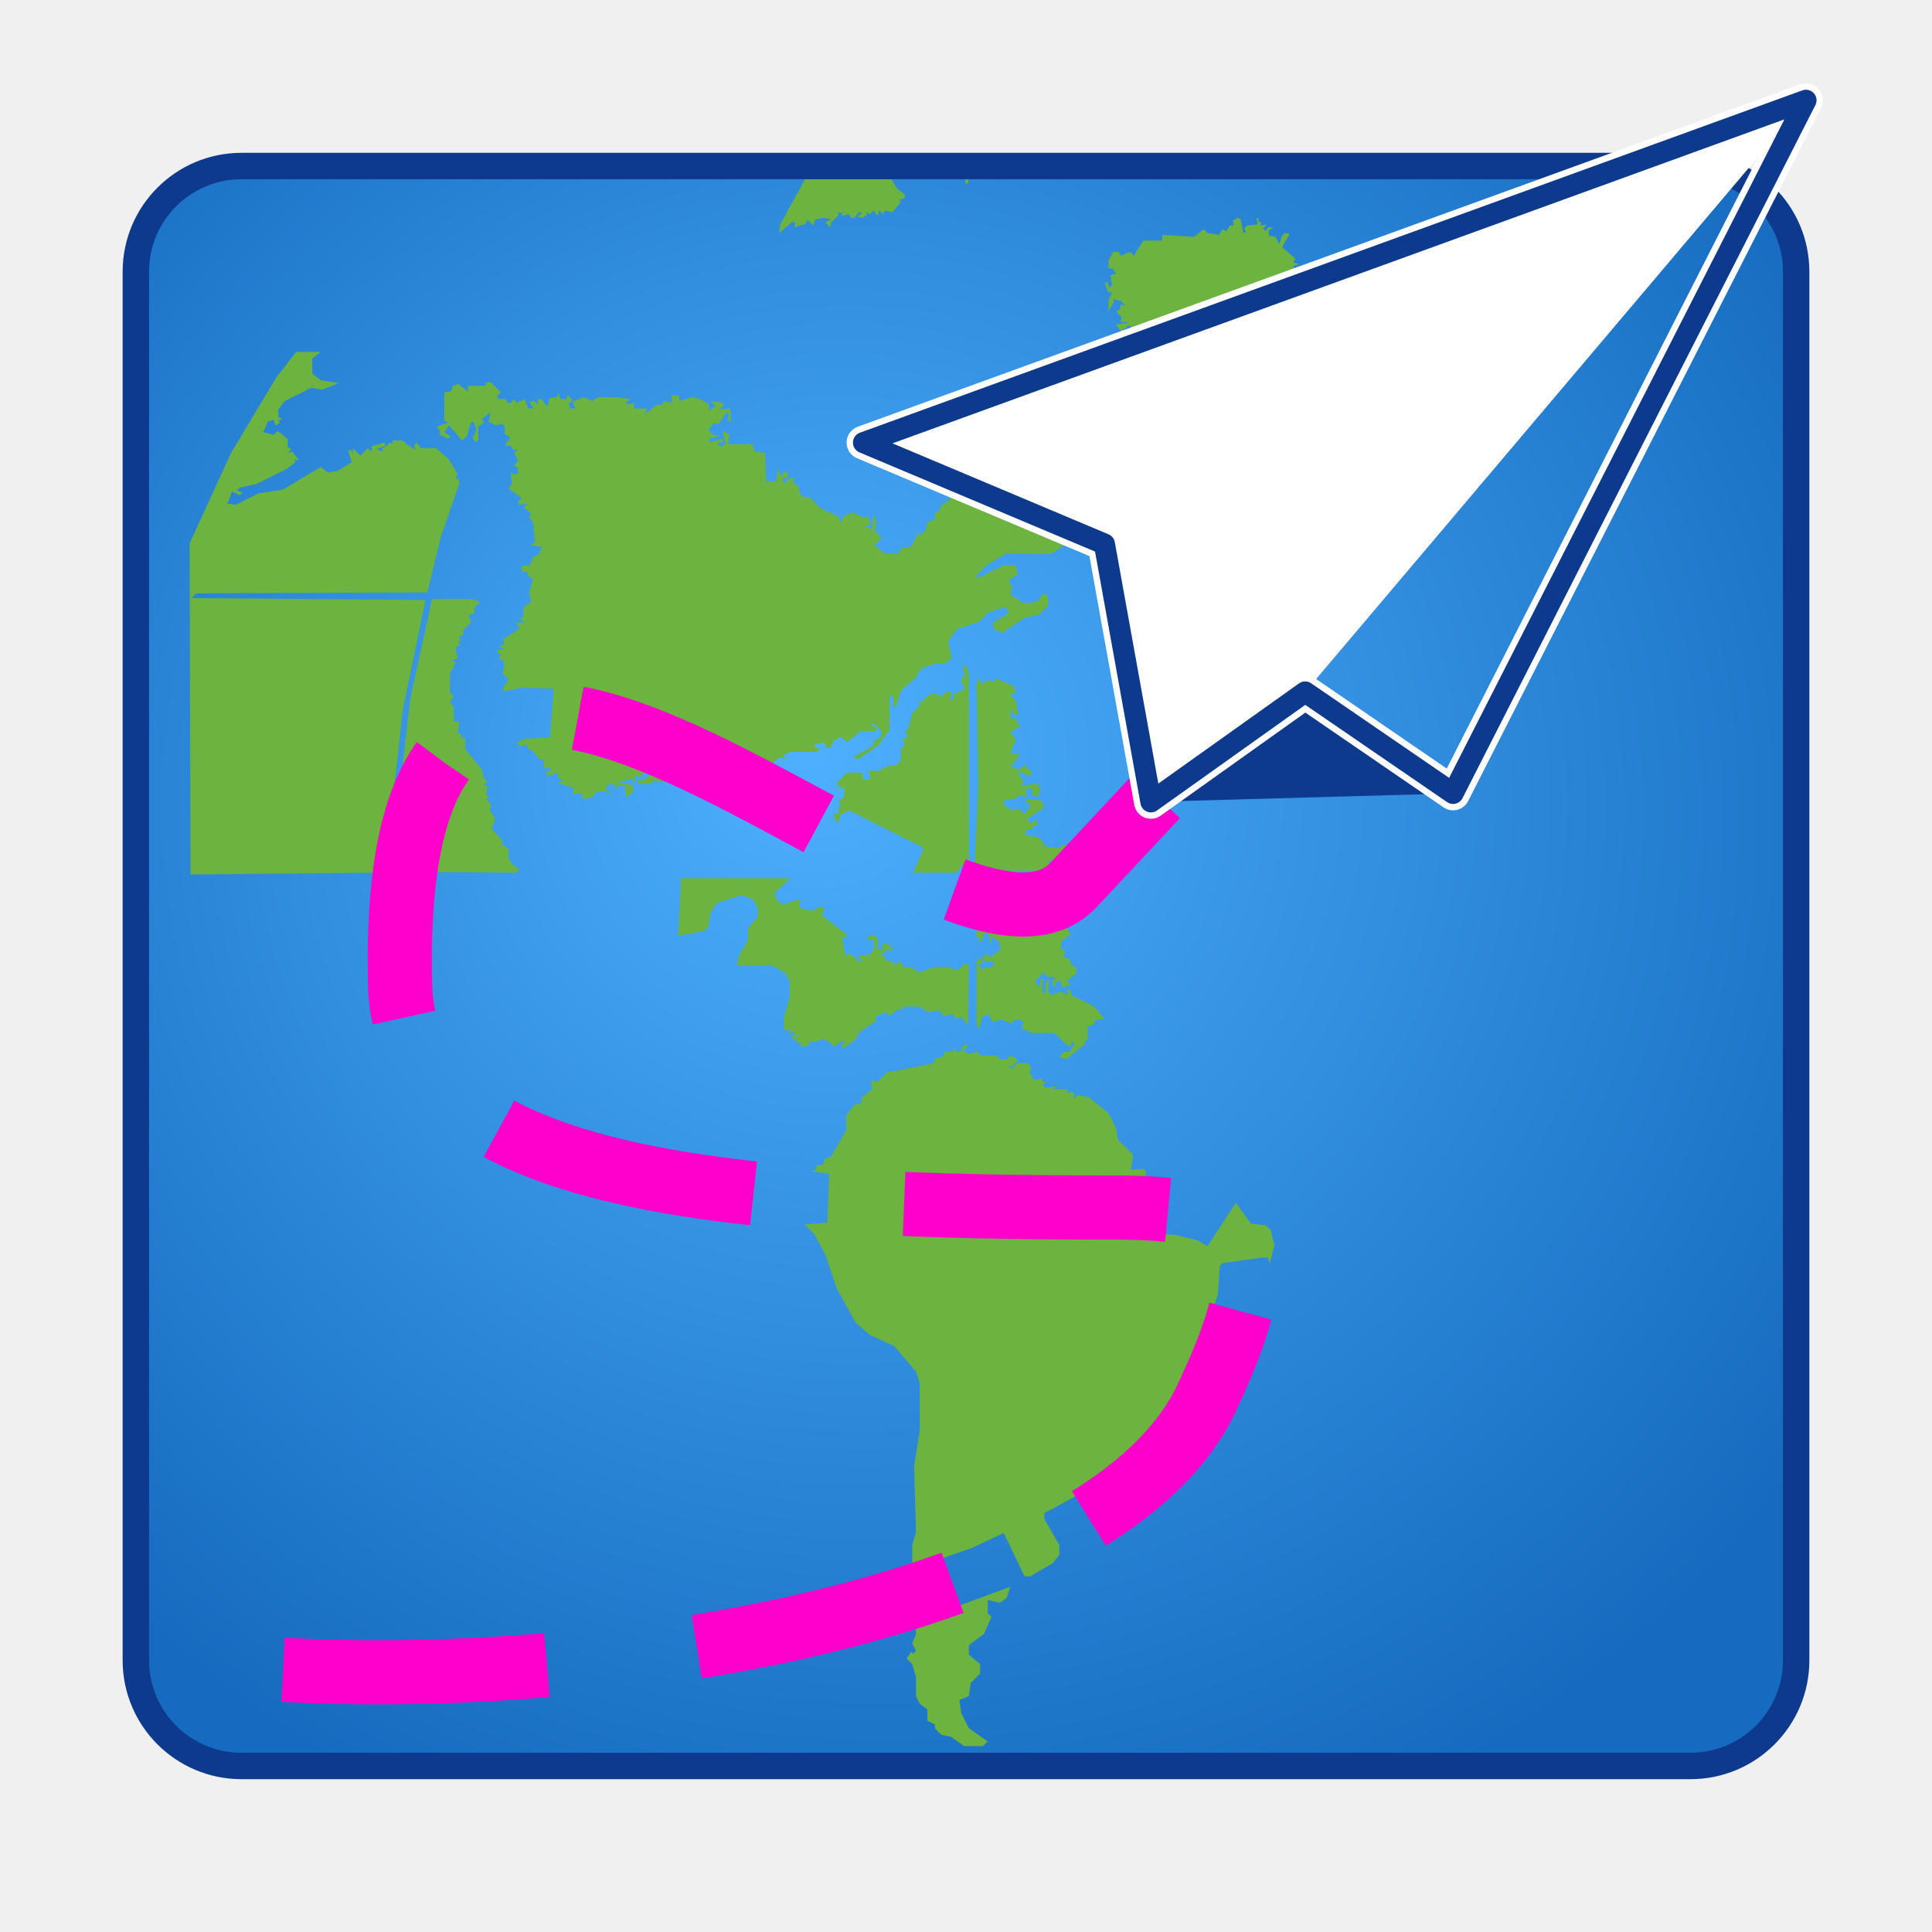
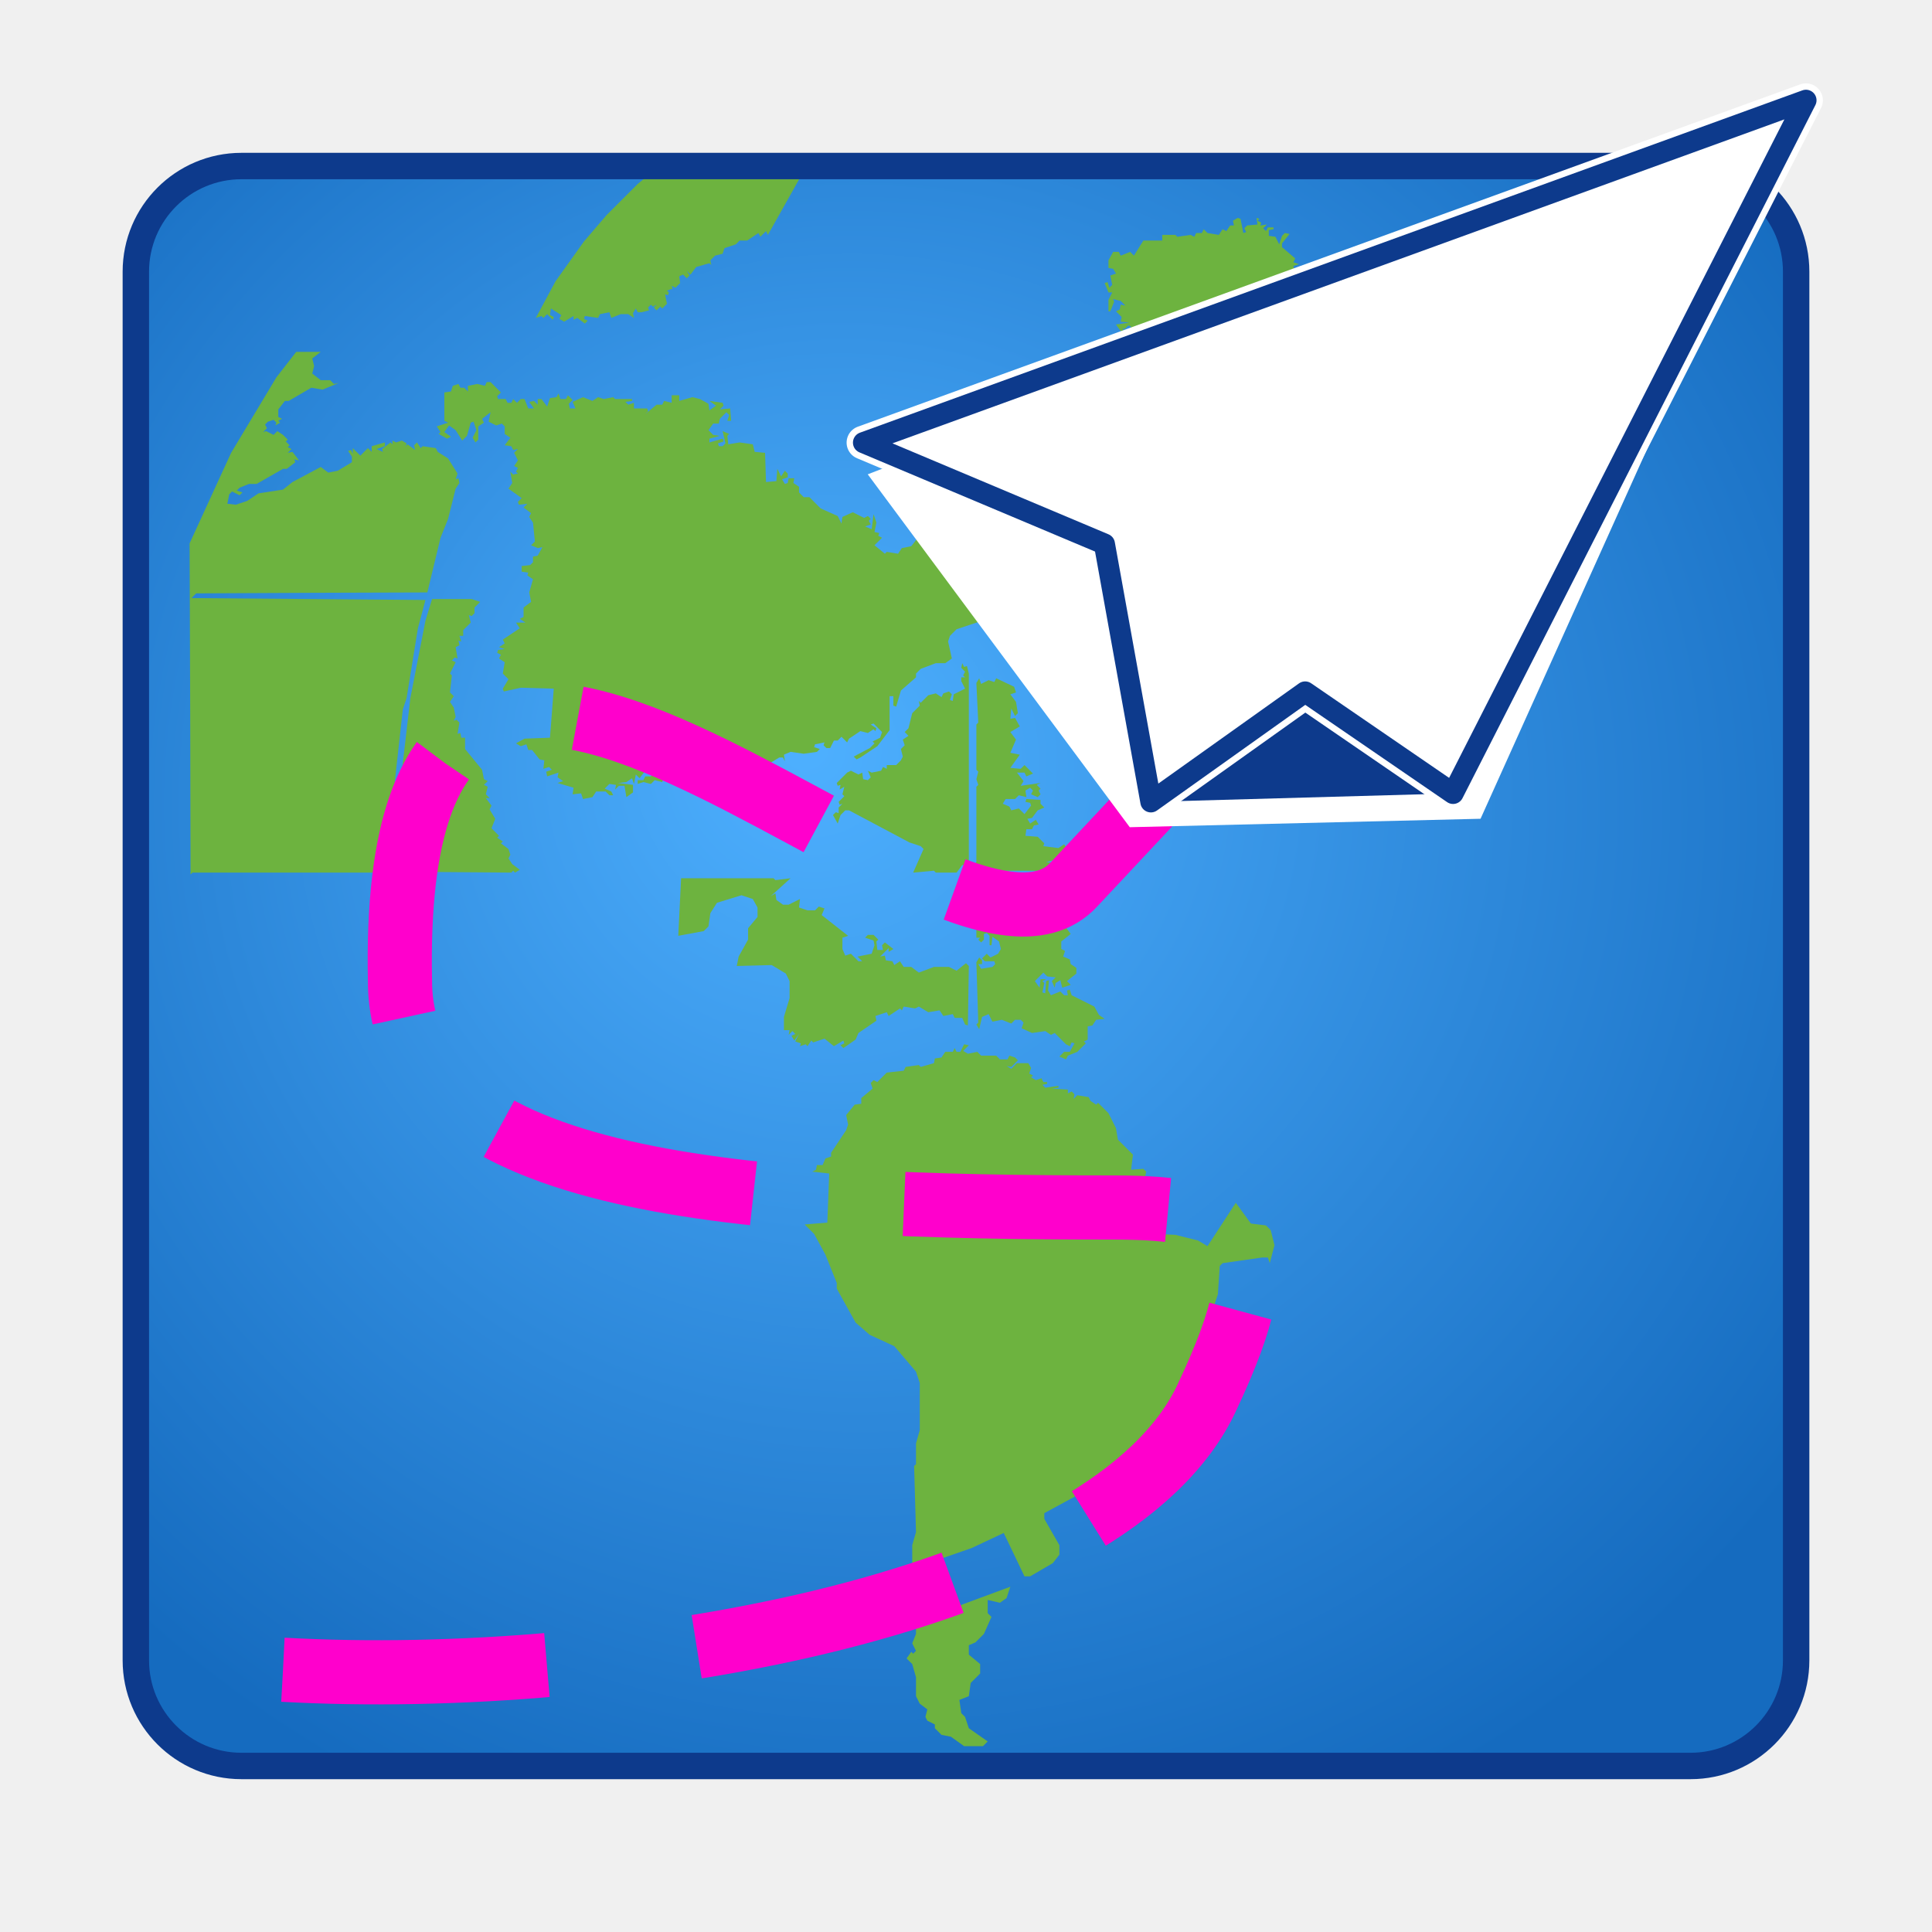
<svg xmlns="http://www.w3.org/2000/svg" viewBox="0 0 1024 1024" width="1024" height="1024" role="img" aria-label="flight_vis">
  <defs>
    <clipPath id="mapClip">
      <rect x="72" y="88" width="880" height="848" rx="56" ry="56" />
    </clipPath>
    <radialGradient id="oceanGrad" cx="46%" cy="42%" r="68%" fx="40%" fy="36%">
      <stop offset="0%" stop-color="#4EB0FF" />
      <stop offset="100%" stop-color="#156BBF" />
    </radialGradient>
  </defs>
  <g clip-path="url(#mapClip)">
    <rect x="72" y="88" width="880" height="848" fill="url(#oceanGrad)" />
-     <path fill="#6DB33F" d="M 309,423.5 L 308,420.5 L 303.5,421 L 304,417.5 L 295.5,415 L 298.5,414 L 295.5,412 L 296,409.5 L 290,411.5 L 289.5,409 L 292.5,408 L 291,406.5 L 288,407.5 L 288.5,403 L 286,402.5 L 282,397.5 L 280,397.5 L 279,394.5 L 276,395.5 L 273.5,394 L 278,391.5 L 291.5,391 L 293.5,365 L 276,364.5 L 267,366.5 L 266.5,365 L 269.5,360 L 266.5,357 L 267.5,351 L 264.5,349 L 265.5,347 L 263.5,346 L 264,344.5 L 267.5,344 L 264.5,343 L 267.5,341 L 266.5,339 L 275.5,333 L 273.5,330 L 278.5,330 L 275.5,328 L 277.5,327 L 277.5,322 L 281.5,319 L 280.5,314 L 282.5,307 L 279.5,305 L 280,303.5 L 276.5,303 L 276.5,300 L 281,299.5 L 282.5,295 L 285,294.5 L 287.5,290 L 281.5,289 L 283.5,287 L 282.5,277 L 280.5,274 L 281.5,272 L 277.5,269 L 279.5,267 L 275,267.5 L 274.5,266 L 276.5,264 L 269.5,259 L 271.5,256 L 270.5,250 L 272,251.5 L 274.5,251 L 274.5,248 L 272.5,247 L 274.5,244 L 272.5,240 L 274.5,238 L 272,238.5 L 271,236.5 L 267.5,236 L 270.5,232 L 267.5,230 L 267.5,226 L 266,224.5 L 263,225.5 L 259,223.5 L 260,218.5 L 255.5,222 L 256.5,224 L 253.5,226 L 253.5,233 L 252,234.5 L 250.5,232 L 252.5,228 L 251,223.5 L 249.5,224 L 247.5,231 L 245,233.5 L 238,225.5 L 235.5,229 L 239,231.5 L 237,232.5 L 232.5,230 L 233.5,229 L 231.5,226 L 237.5,224 L 235.5,223 L 235.5,208 L 239,207.5 L 240,204.5 L 243,203.5 L 248,207.5 L 248,204.5 L 257,204.5 L 258,202.5 L 260,202.5 L 265.5,208 L 263.5,210 L 264,211.5 L 268,211.5 L 269,213.5 L 271,213.5 L 272,211.5 L 274,213.5 L 278,211.5 L 280,216.5 L 283,216.5 L 280.5,213 L 283,212.5 L 285,214.5 L 285,211.5 L 287,211.5 L 290,215.5 L 291.5,211 L 295,210.5 L 296,208.5 L 297,211.5 L 300,211.5 L 301,209.5 L 303.5,212 L 301.5,214 L 302,216.5 L 305,216.5 L 303.5,213 L 309,210.5 L 314,212.5 L 317,210.5 L 325,210.5 L 335,211.5 L 331.5,213 L 333,214.5 L 336,213.5 L 336,216.5 L 343,216.5 L 342,219.5 L 348,214.5 L 351,214.5 L 352,212.5 L 356,213.5 L 356,209.5 L 360,209.5 L 360,212.5 L 367,210.5 L 371,211.5 L 375.5,214 L 376,217.5 L 379.5,215 L 376,212.5 L 383,213.5 L 383.5,215 L 381.5,217 L 387,216.5 L 387.5,223 L 385.5,223 L 386.5,220 L 385,218.5 L 381,224.5 L 378,224.5 L 375.5,228 L 378,230.5 L 381.5,231 L 376,232.5 L 376,234.5 L 383,232.5 L 383.5,234 L 380.5,235 L 381,236.5 L 383,236.5 L 384.5,235 L 383,228.5 L 386.5,230 L 386,235.5 L 399,235.5 L 400,239.5 L 405.5,240 L 406,255.5 L 411.5,255 L 412,248.5 L 414,252.5 L 416,249.5 L 417.5,251 L 417.5,253 L 414.5,254 L 416,256.5 L 418,253.5 L 421,253.5 L 420.5,256 L 423.5,258 L 423.5,261 L 426,263.5 L 429,263.5 L 435,269.5 L 444,273.5 L 446,277.5 L 446.5,274 L 452,271.5 L 458,274.5 L 460,273.5 L 461.5,278 L 458.5,279 L 462,280.5 L 463,272.5 L 464.5,277 L 463.5,282 L 466,282.5 L 465.5,284 L 467.5,285 L 463.5,289 L 469,293.5 L 476,293.5 L 478,290.5 L 483,289.5 L 486.5,283 L 488,283.5 L 490.5,281 L 491.5,277 L 495.5,275 L 495.5,272 L 498.5,270 L 498.5,268 L 503.5,265 L 502.5,258 L 500,255.5 L 570.5,285 L 557,293.5 L 533,293.5 L 523,299.5 L 517.5,305 L 518,306.5 L 532,299.5 L 538,299.5 L 539.5,304 L 534.5,308 L 536.5,311 L 535.5,315 L 542,319.5 L 547,319.5 L 550,318.5 L 553,314.5 L 555.5,316 L 555.5,321 L 551,325.5 L 543,327.5 L 531,335.5 L 526.5,333 L 526.5,330 L 534.5,325 L 533,321.5 L 524,324.5 L 519,329.5 L 507,333.5 L 502.5,340 L 504.5,349 L 501,351.5 L 496,351.5 L 488,354.5 L 485.5,359 L 477.5,366 L 475,374.5 L 473.5,374 L 473.5,369 L 471.5,369 L 471.5,387 L 465,395.5 L 456,401.5 L 454,402.5 L 452.5,401 L 461,396.5 L 463.5,394 L 462.5,393 L 466.5,391 L 467.5,388 L 463,383.5 L 461.5,384 L 464.5,386 L 464,387.5 L 456,387.5 L 449,393.5 L 446,390.5 L 442,392.5 L 440,396.5 L 438,396.5 L 437,393.5 L 432,394.5 L 431.5,396 L 434.5,397 L 433,398.5 L 419,398.5 L 415.5,400 L 416,403.5 L 415,401.5 L 413,401.5 L 407,406.5 L 386,396.5 L 380.5,407 L 376,408.5 L 375,411.5 L 373,408.5 L 371,412.5 L 357,410.5 L 352,411.5 L 351,414.5 L 347,413.5 L 345,415.5 L 338,415.5 L 338,413.5 L 341,413.5 L 346,409.5 L 354.5,410 L 364.5,386 L 337,374.5 L 319,369.5 L 317.5,371 L 311.5,395 L 340,404.5 L 343.5,407 L 343.5,409 L 342,408.5 L 339,412.5 L 337,410.5 L 336,415.5 L 335,412.5 L 327.5,415 L 335.5,416 L 335.5,420 L 332,422.5 L 331,416.5 L 328,416.5 L 326,418.5 L 326.5,416 L 323,415.5 L 320.5,418 L 325,421.5 L 321,419.5 L 316,419.5 L 314,422.5 L 309,423.5 Z" />
-     <path fill="#6DB33F" d="M 521,925.5 L 511,925.5 L 504,920.5 L 499,919.5 L 495.5,916 L 495.5,914 L 491.5,912 L 491.5,906 L 487.5,903 L 485.5,899 L 485.5,889 L 483.5,882 L 480.5,879 L 483,875.5 L 484,876.5 L 485.5,875 L 483.5,871 L 485.5,866 L 485.5,857 L 481.5,854 L 481.5,832 L 483.5,829 L 483.5,819 L 485.5,812 L 484.5,777 L 487.5,758 L 487.5,733 L 485.5,727 L 474,713.5 L 461,707.5 L 453.5,701 L 443.5,683 L 437.5,665 L 431.5,654 L 426.5,649 L 438.5,648 L 439.5,622 L 430.5,621 L 432.5,620 L 433,617.5 L 436,617.5 L 437.5,614 L 440.5,613 L 448.5,599 L 448.5,591 L 453,585.5 L 456.5,585 L 456.5,582 L 462.5,577 L 461.5,574 L 463,572.5 L 465,573.5 L 470,568.5 L 495,563.5 L 495.5,561 L 499,560.5 L 501,557.5 L 505,557.5 L 506,555.5 L 507,557.5 L 509,557.5 L 511,553.5 L 513.5,554 L 510.5,557 L 513,558.5 L 518,557.5 L 520,559.5 L 528,559.5 L 530,561.5 L 534,561.5 L 535,559.5 L 538,560.5 L 539.5,562 L 536,565.5 L 533.5,565 L 536,566.5 L 539,563.5 L 545,563.5 L 546.5,566 L 545.5,569 L 547.5,570 L 546.5,571 L 549,572.5 L 552,571.5 L 553,573.5 L 555,573.5 L 552.5,575 L 554,576.5 L 561,575.5 L 557.5,577 L 566,577.5 L 566,579.5 L 568,578.5 L 569.5,580 L 569,582.5 L 571,580.5 L 577,581.5 L 587.5,590 L 591.5,598 L 592.5,604 L 600.5,612 L 599.5,620 L 606,619.5 L 607.5,621 L 606.5,626 L 602.5,627 L 602,653.5 L 623,654.5 L 635,657.5 L 640,660.5 L 655,637.5 L 663,648.5 L 671,649.5 L 673.5,652 L 675.5,660 L 673,669.5 L 672,666.5 L 669,666.5 L 648,669.5 L 646.5,671 L 645.5,686 L 638.5,707 L 639,709.5 L 651.5,715 L 644.5,734 L 642,735.5 L 630,729.5 L 615.5,754 L 603.5,766 L 595,785.5 L 589,779.5 L 571,792.5 L 553.5,802 L 553.5,805 L 561.5,819 L 561.5,824 L 558,828.5 L 546,835.5 L 543,835.5 L 532,812.5 L 515,820.5 L 490.5,829 L 499,854.5 L 535.5,841 L 533.5,847 L 530,849.5 L 523.5,848 L 523.5,855 L 525.5,857 L 521.5,866 L 513.5,872 L 513.5,877 L 519.5,882 L 519.5,887 L 514.5,892 L 513.5,899 L 508.5,901 L 509.5,908 L 513.5,916 L 523.5,923 L 521,925.5 Z" />
-     <path fill="#6DB33F" d="M 565,561.5 L 561.5,560 L 564,557.5 L 567,557.5 L 569.5,553 L 568,552.5 L 567,554.5 L 565,553.5 L 559,547.5 L 547,547.5 L 541.5,545 L 542.5,542 L 541,540.5 L 538,540.5 L 536,542.5 L 531,540.5 L 526,541.5 L 524,537.5 L 520.5,539 L 519,545.5 L 517.5,543 L 517.5,510 L 519,507.5 L 520.5,509 L 520.5,511 L 518.5,511 L 520,513.5 L 526,512.5 L 527,509.5 L 522,509.5 L 520.5,508 L 523,505.5 L 525,507.5 L 530.5,503 L 529.5,499 L 526,496.5 L 524.5,501 L 524.5,496 L 523,494.5 L 521.5,495 L 520,499.5 L 518.5,498 L 519.5,497 L 517.5,497 L 517.5,490 L 522,489.5 L 535,492.5 L 553,491.5 L 550.5,478 L 551.5,472 L 548.5,468 L 553,466.5 L 571,467.5 L 571,469.5 L 562,468.5 L 561.5,470 L 566,474.5 L 577.5,476 L 577,477.5 L 571,479.5 L 569,483.5 L 567,481.5 L 564.5,483 L 566.5,487 L 564.5,491 L 567.5,495 L 562.5,499 L 562.5,503 L 564.5,504 L 563.5,507 L 567,508.5 L 567.5,511 L 570.5,513 L 570.5,516 L 565.5,520 L 567.5,522 L 563,523.5 L 562,519.5 L 559.5,521 L 559,523.5 L 557.5,520 L 559.5,518 L 555,517.5 L 553,515.5 L 548.5,520 L 551,523.5 L 551.5,519 L 554.5,519 L 552.5,520 L 552.5,526 L 554,526.5 L 554.5,520 L 556,519.5 L 555.5,525 L 557,527.5 L 562,525.5 L 566,527.5 L 565.5,525 L 567,524.5 L 568,527.5 L 580,533.5 L 585.5,540 L 581,540.5 L 579,543.5 L 576.5,544 L 576.5,551 L 574.5,552 L 575.5,553 L 565,561.5 Z" />
-     <path fill="#6DB33F" d="M 447,555.5 L 445.5,554 L 447.5,553 L 447,551.5 L 442,554.5 L 437,550.5 L 431,552.5 L 430,551.5 L 428,554.5 L 424,554.5 L 424.5,553 L 421.5,552 L 423.5,548 L 421,551.5 L 419.5,549 L 421.5,548 L 420,546.5 L 418,548.5 L 418.5,546 L 415.5,546 L 415.5,539 L 418.5,529 L 418.5,520 L 416.5,516 L 409,511.5 L 390.5,512 L 391.5,507 L 396.5,498 L 396.5,492 L 401.5,486 L 401.5,481 L 399,476.5 L 393,474.5 L 380,478.5 L 376.5,484 L 375.5,491 L 373,493.5 L 359.5,496 L 361,465.5 L 419,465.5 L 408.5,475 L 411,473.5 L 411.5,477 L 415,479.5 L 424,476.5 L 423.5,481 L 428,482.5 L 432,482.5 L 434,480.5 L 437,481.5 L 435.5,485 L 449.5,496 L 446.5,497 L 448,506.5 L 451,505.5 L 455,509.5 L 457,509.5 L 454.5,507 L 462,505.5 L 463.5,501 L 463,498.5 L 458.5,497 L 463,495.5 L 465.5,498 L 465,503.5 L 468,503.5 L 467.5,501 L 469,499.5 L 473.5,503 L 471,504.5 L 471,502.5 L 466.5,507 L 469,506.5 L 469.5,509 L 473,509.5 L 474,511.5 L 477,509.5 L 479,512.5 L 483,512.5 L 487,515.5 L 495,512.5 L 503,512.5 L 507,514.5 L 512,510.5 L 513.5,512 L 513,543.5 L 510,539.5 L 506,539.5 L 505,537.5 L 500,538.5 L 498,535.5 L 492,536.5 L 487,533.5 L 479,533.5 L 478,535.5 L 477,534.5 L 471,538.5 L 470,536.5 L 464,538.5 L 464.5,541 L 455,547.5 L 453.5,551 L 447,555.5 Z" />
-     <path fill="#6DB33F" d="M 101,463.5 L 100.5,288 L 122.5,240 L 146.5,200 L 157,186.5 L 170,186.5 L 165.5,190 L 165.5,198 L 170,201.5 L 179.5,203 L 171,206.5 L 165,205.5 L 151,212.5 L 147.5,217 L 147.5,221 L 149.5,222 L 147.5,223 L 148.5,224 L 146,225.5 L 145,222.5 L 142,223.5 L 139.5,229 L 145,230.5 L 147,228.5 L 150,230.5 L 152.5,233 L 152.5,237 L 154.5,238 L 152.5,240 L 155,239.5 L 158.5,244 L 156,243.5 L 156.5,245 L 152,248.5 L 136,256.5 L 127,258.5 L 125.5,260 L 128.5,261 L 127,262.5 L 123,260.5 L 120.5,267 L 125,267.5 L 137,261.5 L 150,259.5 L 170,247.5 L 174,250.5 L 179,249.5 L 186.5,245 L 184.5,239 L 186,238.5 L 187,240.5 L 187,237.5 L 191,241.5 L 195,237.5 L 197,239.5 L 197,236.5 L 204,234.5 L 204,236.5 L 199.5,238 L 203,239.5 L 202.5,238 L 207,234.5 L 208,235.5 L 208,233.5 L 213,233.5 L 215.5,235 L 215,236.5 L 216,235.5 L 220,238.5 L 219.5,236 L 221,234.5 L 223,237.5 L 231,237.5 L 237.5,243 L 242.5,251 L 241.5,254 L 243,253.5 L 243.5,256 L 233.5,285 L 226.5,314 L 104,314.5 L 101.5,317 L 225.5,318 L 213.5,376 L 207.5,430 L 203.5,442 L 203.5,447 L 205.5,448 L 205.5,461 L 204,462.5 L 101,463.5 Z" />
-     <path fill="#6DB33F" d="M 597,180.5 L 595.5,180 L 599.5,173 L 598,172.5 L 596,174.5 L 595,173.5 L 595.5,175 L 594,175.5 L 591.5,172 L 598.5,171 L 594,170.5 L 594.5,168 L 591.5,165 L 593.5,164 L 594,161.5 L 596.5,162 L 594,159.5 L 590,158.5 L 590.5,160 L 587.5,165 L 587.5,159 L 589.5,155 L 587.5,155 L 585.5,150 L 587,149.5 L 588,152.5 L 589.5,151 L 588.5,146 L 591.5,145 L 590,142.5 L 587.5,142 L 587.5,138 L 590,133.5 L 593,133.5 L 594,135.5 L 599,133.5 L 601,135.5 L 606,127.5 L 616,127.5 L 616,124.5 L 633,125.5 L 638,121.5 L 640,123.5 L 646,124.5 L 648,121.5 L 650,122.5 L 652,119.5 L 654,119.5 L 653.5,117 L 656,115.5 L 657.5,116 L 659,123.5 L 660.5,123 L 659.5,121 L 661,119.5 L 666.5,119 L 666,115.5 L 667.5,116 L 666.5,117 L 668.5,118 L 668,119.5 L 671.5,119 L 669.5,121 L 671,122.5 L 672,120.5 L 675,120.5 L 672.5,122 L 672.5,125 L 676,125.5 L 678,129.5 L 679.5,125 L 681,123.5 L 683.5,124 L 679.5,131 L 686.5,137 L 685.5,139 L 688.5,140 L 685.5,141 L 687.5,148 L 683,151.5 L 676,151.5 L 672,154.5 L 669,154.5 L 608,177.5 L 603,178.5 L 600,175.5 L 597,180.5 Z" />
-     <path fill="#6DB33F" d="M 564,461.5 L 519,461.5 L 516.5,458 L 518.5,416 L 517.5,362 L 519,359.5 L 520,362.5 L 524,360.5 L 527,361.5 L 528,359.5 L 537.5,364 L 538.5,367 L 535.5,368 L 538.5,372 L 539.5,378 L 538,379.5 L 536,375.5 L 535.5,381 L 538,380.5 L 540.5,385 L 535.5,388 L 538.5,392 L 535.5,399 L 540.5,400 L 535.5,407 L 541,407.5 L 543,405.5 L 547.5,410 L 544,411.5 L 543,409.5 L 539,409.5 L 542.5,414 L 541,416.5 L 551.5,415 L 549.5,416 L 551.5,418 L 550,422.5 L 546.5,421 L 547.5,419 L 546,417.5 L 543.5,419 L 544,422.5 L 540,421.5 L 538,423.5 L 533,423.5 L 531.5,426 L 536,429.5 L 540,428.5 L 543,431.5 L 546.5,427 L 543.5,425 L 544,423.5 L 551.5,424 L 553.5,428 L 544.5,434 L 546,436.5 L 549,434.5 L 550.5,437 L 548,437.5 L 547,439.5 L 544,439.5 L 543.5,443 L 550,443.5 L 553.5,447 L 553,448.5 L 561,449.5 L 564,447.5 L 566.5,451 L 564,451.5 L 563,454.5 L 554.5,457 L 560,457.5 L 564,461.5 Z" />
-     <path fill="#6DB33F" d="M 413,123.5 L 413.5,119 L 433,83.5 L 514.5,84 L 513,97.5 L 511.5,97 L 512.5,91 L 510,85.5 L 503.5,86 L 504,87.5 L 509,86.5 L 509,89.5 L 499,89.5 L 498,86.5 L 496,86.5 L 495,89.5 L 492,88.5 L 487,90.5 L 482,88.5 L 471,90.5 L 468,89.5 L 465.5,92 L 467,93.5 L 468,91.5 L 471,92.5 L 475.5,100 L 479.5,103 L 479.5,105 L 476.5,106 L 477.5,107 L 473,112.5 L 469,111.5 L 468,113.5 L 466,111.5 L 465,114.5 L 463,111.5 L 461,113.5 L 459,112.5 L 459.5,114 L 457,115.5 L 454.5,115 L 457,112.5 L 455,112.5 L 453,115.5 L 451,115.5 L 450,113.5 L 446,114.5 L 446.5,113 L 444,112.5 L 444.5,114 L 440.5,118 L 440,120.5 L 437.5,118 L 440.5,116 L 436,115.5 L 432,116.5 L 431,119.5 L 428,116.5 L 427,118.5 L 421,120.5 L 421.5,118 L 420,117.5 L 413,123.5 Z" />
-     <path fill="#6DB33F" d="M 507,462.5 L 484,462.5 L 489.5,450 L 488,448.5 L 450,429.5 L 445.5,432 L 444,436.5 L 441.5,432 L 444.5,431 L 444.5,428 L 446.5,426 L 445,426.5 L 444.5,425 L 447.5,422 L 447.5,417 L 445,418.5 L 445.5,416 L 444,416.5 L 443.5,415 L 449,409.5 L 457,409.5 L 457.5,413 L 460,413.5 L 461.5,412 L 460,408.5 L 467,408.5 L 468,406.5 L 470,407.5 L 470,405.5 L 475,405.5 L 477.5,403 L 477.5,397 L 479.5,395 L 478.5,392 L 481.5,390 L 479.5,388 L 481.5,386 L 483.5,378 L 487.5,374 L 487,371.5 L 488,372.5 L 492,368.5 L 496,367.5 L 499,369.5 L 500,367.5 L 503,366.5 L 504.5,368 L 503.5,371 L 505,371.5 L 505.5,368 L 511.5,365 L 509.5,361 L 509.5,359 L 511.5,359 L 510,351.5 L 511,353.5 L 512.5,353 L 513.5,357 L 513.5,459 L 510,458.5 L 507,462.5 Z" />
-     <path fill="#6DB33F" d="M 273,462.5 L 207.5,462 L 209,448.5 L 224,451.5 L 229.5,451 L 235.5,428 L 243.5,413 L 222,399.5 L 219.5,400 L 212.5,413 L 217.5,370 L 229,317.5 L 250,317.5 L 254.5,319 L 251.5,322 L 251.5,325 L 248.5,326 L 249.5,330 L 245.5,334 L 245.5,337 L 243.5,337 L 244.5,340 L 243,339.5 L 243.5,342 L 241.5,343 L 242.5,349 L 239.5,350 L 241.5,351 L 238.5,357 L 238.5,367 L 240.5,369 L 238.5,372 L 240.5,375 L 240.5,382 L 243.5,383 L 242.5,389 L 244,388.5 L 244.5,391 L 246.5,391 L 246.5,397 L 255.5,408 L 256.5,413 L 258.5,414 L 256.5,416 L 258.5,417 L 257.5,421 L 259.5,423 L 257.5,423 L 260.5,427 L 259.5,429 L 262.5,434 L 260.5,439 L 266.5,446 L 265.5,447 L 269.5,450 L 269.5,455 L 271.5,458 L 275.5,461 L 273,462.5 Z" />
+     <path fill="#6DB33F" fill-rule="nonzero" d="M 309,423.5 L 308,420.5 L 303.5,421 L 304,417.5 L 295.5,415 L 298.5,414 L 295.5,412 L 296,409.5 L 290,411.5 L 289.5,409 L 292.5,408 L 291,406.5 L 288,407.5 L 288.5,403 L 286,402.5 L 282,397.5 L 280,397.5 L 279,394.5 L 276,395.5 L 273.5,394 L 278,391.5 L 291.5,391 L 293.5,365 L 276,364.5 L 267,366.5 L 266.5,365 L 269.5,360 L 266.5,357 L 267.5,351 L 264.5,349 L 265.5,347 L 263.5,346 L 264,344.5 L 267.5,344 L 264.5,343 L 267.5,341 L 266.5,339 L 275.5,333 L 273.5,330 L 278.5,330 L 275.5,328 L 277.5,327 L 277.5,322 L 281.5,319 L 280.5,314 L 282.5,307 L 279.5,305 L 280,303.5 L 276.5,303 L 276.5,300 L 281,299.5 L 282.5,298 L 282.5,295 L 285,294.5 L 287.5,290 L 285,290.5 L 281.5,289 L 283.5,287 L 282.5,277 L 280.5,274 L 281.5,272 L 277.5,269 L 279.5,267 L 275,267.5 L 274.5,266 L 276.5,264 L 269.5,259 L 271.5,256 L 270.5,250 L 272,251.5 L 274.5,251 L 273.5,250 L 274.5,248 L 272.5,247 L 274.5,244 L 272.5,240 L 274.5,238 L 272,238.5 L 271,236.5 L 267.5,236 L 270.5,232 L 267.5,230 L 267.5,226 L 266,224.5 L 263,225.5 L 259,223.5 L 260,218.5 L 255.5,222 L 256.5,224 L 253.5,226 L 253.5,233 L 252,234.5 L 250.5,232 L 252.5,228 L 251,223.5 L 249.5,224 L 247.5,231 L 245,233.5 L 241.5,228 L 238,225.5 L 235.5,229 L 239,231.5 L 237,232.5 L 232.5,230 L 233.5,229 L 231.5,226 L 237.5,224 L 235.5,223 L 235.5,208 L 239,207.5 L 240,204.5 L 243,203.5 L 244,205.5 L 246,205.5 L 248,207.5 L 248,204.5 L 253,203.5 L 257,204.5 L 258,202.5 L 260,202.5 L 265.5,208 L 263.5,210 L 264,211.5 L 268,211.5 L 269,213.5 L 271,213.5 L 272,211.5 L 274,213.5 L 276,211.5 L 278,211.5 L 280,216.5 L 283,216.5 L 280.5,213 L 283,212.5 L 285,214.5 L 285,211.5 L 287,211.5 L 290,215.5 L 291.5,211 L 295,210.5 L 296,208.5 L 297,211.5 L 300,211.5 L 301,209.5 L 303.5,212 L 301.5,214 L 302,216.5 L 305,216.5 L 303.5,213 L 309,210.5 L 314,212.5 L 317,210.5 L 320,211.5 L 325,210.5 L 326,211.5 L 335,211.5 L 335,212.5 L 331.5,213 L 333,214.5 L 336,213.5 L 336,216.5 L 343,216.5 L 343.5,218 L 342,219.5 L 348,214.5 L 351,214.5 L 352,212.5 L 356,213.5 L 356,209.5 L 360,209.5 L 360,212.5 L 367,210.5 L 371,211.5 L 375.5,214 L 376,217.5 L 379.5,215 L 376,212.5 L 383,213.5 L 383.5,215 L 381.5,217 L 387,216.5 L 387.5,223 L 385.5,223 L 386.5,220 L 385,218.5 L 381.5,222 L 381,224.5 L 378,224.5 L 375.5,228 L 378,230.5 L 381.5,231 L 376,232.5 L 376,234.5 L 383,232.5 L 383.5,234 L 380.5,235 L 381,236.5 L 383,236.5 L 384.5,235 L 383,228.5 L 386.5,230 L 385.5,231 L 386,235.5 L 392,234.5 L 399,235.5 L 400,239.5 L 405.5,240 L 406,255.5 L 411.5,255 L 412,248.5 L 414,252.5 L 416,249.5 L 417.5,251 L 417.5,253 L 414.5,254 L 416,256.5 L 417.5,256 L 418,253.5 L 421,253.5 L 420.5,256 L 423.5,258 L 423.5,261 L 426,263.5 L 429,263.5 L 435,269.5 L 444,273.5 L 446,277.5 L 446.5,274 L 452,271.5 L 458,274.5 L 460,273.5 L 461.5,275 L 460.5,276 L 461.5,278 L 458.5,279 L 462,280.5 L 463,272.5 L 464.5,277 L 463.5,282 L 466,282.5 L 465.5,284 L 467.5,285 L 463.5,289 L 469,293.5 L 470,292.5 L 476,293.5 L 478,290.5 L 483,289.5 L 486.5,285 L 486.5,283 L 488,283.5 L 490.5,281 L 491.5,277 L 495.5,275 L 495.5,272 L 498.5,270 L 498.5,268 L 501,267.5 L 503.5,265 L 502.5,258 L 500,255.5 L 519,262.5 L 528,267.5 L 538,270.5 L 549,276.5 L 570.5,285 L 557,293.5 L 546,293.5 L 545,292.5 L 533,293.5 L 523,299.5 L 517.5,305 L 518,306.5 L 532,299.5 L 538,299.5 L 539.5,301 L 539.5,304 L 534.5,308 L 536.5,311 L 535.5,315 L 542,319.5 L 547,319.5 L 550,318.5 L 553,314.5 L 555.5,316 L 555.5,321 L 551,325.5 L 543,327.5 L 531,335.5 L 529,335.5 L 526.5,333 L 526.5,330 L 532,325.5 L 534.5,325 L 533,321.5 L 524,324.5 L 519,329.5 L 507,333.5 L 503.5,337 L 502.5,340 L 504.5,349 L 501,351.5 L 496,351.5 L 488,354.5 L 485.5,357 L 485.5,359 L 477.5,366 L 475,374.5 L 473.5,374 L 473.5,369 L 471.5,369 L 471.5,387 L 465,395.5 L 456,401.5 L 454,402.5 L 452.5,401 L 461,396.5 L 463.5,394 L 462.5,393 L 466.5,391 L 467.5,388 L 463,383.5 L 461.5,384 L 464.5,386 L 464,387.5 L 463,386.5 L 460,388.5 L 456,387.5 L 450,391.5 L 449,393.5 L 446,390.5 L 444,392.5 L 442,392.5 L 440,396.5 L 438,396.5 L 436.5,395 L 437,393.5 L 432,394.5 L 431.5,396 L 434.5,397 L 433,398.5 L 426,399.5 L 419,398.5 L 415.5,400 L 416,403.5 L 415,401.5 L 413,401.5 L 408,404.5 L 407,406.5 L 386,396.5 L 380.5,407 L 379,408.5 L 378,407.5 L 376,408.5 L 375,411.5 L 374.5,409 L 373,408.5 L 371,412.5 L 357,410.5 L 352,411.5 L 351,414.5 L 347,413.5 L 345,415.5 L 341,414.5 L 338,415.5 L 338,413.5 L 341,413.5 L 342,411.5 L 345,411.5 L 346,409.5 L 354.5,410 L 364.5,386 L 337,374.5 L 319,369.5 L 317.5,371 L 311.5,395 L 340,404.5 L 343.5,407 L 343.5,409 L 342,408.5 L 339,412.5 L 337,410.5 L 336,415.5 L 335,412.5 L 332,414.5 L 327.5,415 L 335.5,416 L 335.5,420 L 332,422.5 L 331,416.5 L 328,416.5 L 326,418.5 L 326.5,416 L 323,415.5 L 320.5,418 L 324,419.5 L 325,421.5 L 323,421.5 L 321,419.5 L 316,419.5 L 314,422.5 L 309,423.5 Z" />
+     <path fill="#6DB33F" fill-rule="nonzero" d="M 521,925.5 L 511,925.5 L 504,920.5 L 499,919.5 L 495.5,916 L 495.5,914 L 491.5,912 L 490.5,910 L 491.5,906 L 487.5,903 L 485.5,899 L 485.5,889 L 483.5,882 L 480.5,879 L 483,875.5 L 484,876.5 L 485.5,875 L 483.5,871 L 485.5,866 L 485.5,857 L 481.5,854 L 481.5,832 L 483.5,829 L 483.5,819 L 485.5,812 L 484.5,777 L 485.5,776 L 485.5,765 L 487.5,758 L 487.5,733 L 485.5,727 L 474,713.5 L 461,707.5 L 453.5,701 L 443.5,683 L 443.5,680 L 437.5,665 L 431.5,654 L 426.5,649 L 438.5,648 L 439.5,622 L 430.5,621 L 432.5,620 L 433,617.5 L 436,617.5 L 437.5,614 L 440.5,613 L 440.5,611 L 448.5,599 L 449.5,596 L 448.5,591 L 453,585.5 L 456.5,585 L 456.5,582 L 462.5,577 L 461.5,574 L 463,572.5 L 465,573.5 L 470,568.5 L 479,567.5 L 480,565.5 L 487,564.5 L 488,565.5 L 495,563.5 L 495.5,561 L 499,560.5 L 501,557.5 L 505,557.5 L 506,555.5 L 507,557.5 L 509,557.5 L 511,553.5 L 513.5,554 L 510.5,557 L 513,558.5 L 518,557.5 L 520,559.5 L 528,559.5 L 530,561.5 L 534,561.5 L 535,559.5 L 538,560.5 L 539.5,562 L 536,565.5 L 533.5,565 L 536,566.5 L 539,563.5 L 545,563.5 L 546.5,566 L 545.5,569 L 547.5,570 L 546.5,571 L 549,572.5 L 552,571.5 L 553,573.5 L 555,573.5 L 555,574.5 L 552.5,575 L 554,576.5 L 561,575.5 L 561,576.5 L 557.5,577 L 566,577.5 L 566,579.5 L 568,578.5 L 569.5,580 L 569,582.5 L 571,580.5 L 577,581.5 L 578,583.5 L 581,585.5 L 582,584.5 L 587.5,590 L 591.5,598 L 592.5,604 L 600.5,612 L 599.5,620 L 606,619.5 L 607.5,621 L 606.5,626 L 602.5,627 L 602,653.5 L 623,654.5 L 635,657.5 L 640,660.5 L 655,637.5 L 663,648.5 L 671,649.5 L 673.5,652 L 675.5,660 L 673,669.5 L 672,666.5 L 669,666.5 L 648,669.5 L 646.5,671 L 645.5,686 L 638.5,707 L 639,709.5 L 646,711.5 L 651.5,715 L 644.5,734 L 642,735.5 L 630,729.5 L 615.5,754 L 603.5,766 L 601.5,773 L 596.5,780 L 595,785.5 L 589,779.5 L 571,792.5 L 553.5,802 L 553.5,805 L 561.5,819 L 561.5,824 L 558,828.5 L 546,835.5 L 543,835.5 L 532,812.5 L 515,820.5 L 490.5,829 L 499,854.5 L 535.5,841 L 533.5,847 L 530,849.5 L 523.5,848 L 523.5,855 L 525.5,857 L 521.5,866 L 517,870.5 L 513.5,872 L 513.5,877 L 519.5,882 L 519.5,887 L 514.5,892 L 513.5,899 L 508.5,901 L 509.5,908 L 511.5,910 L 513.5,916 L 523.5,923 L 521,925.5 Z" />
+     <path fill="#6DB33F" fill-rule="nonzero" d="M 565,561.5 L 561.5,560 L 564,557.5 L 567,557.5 L 569.5,553 L 568,552.5 L 567,554.5 L 565,553.5 L 559,547.5 L 557,548.5 L 554,546.5 L 547,547.5 L 541.5,545 L 542.5,542 L 541,540.5 L 538,540.5 L 536,542.5 L 531,540.5 L 526,541.5 L 524,537.5 L 520.5,539 L 519,545.5 L 517.5,543 L 518.5,542 L 517.5,510 L 519,507.5 L 520.5,509 L 520.5,511 L 518.5,511 L 520,513.5 L 526,512.5 L 527.5,511 L 527,509.5 L 522,509.5 L 520.5,508 L 523,505.5 L 525,507.5 L 529,505.5 L 530.5,503 L 529.5,499 L 526,496.5 L 525.5,501 L 524.5,501 L 524.5,496 L 523,494.5 L 521.5,495 L 521.5,498 L 520,499.5 L 518.5,498 L 519.5,497 L 517.5,497 L 517.5,490 L 522,489.5 L 535,492.5 L 553,491.5 L 553.5,489 L 550.5,478 L 551.5,472 L 549.5,471 L 550.5,469 L 548.5,468 L 553,466.5 L 554,467.5 L 559,466.5 L 571,467.5 L 571,469.5 L 570,468.5 L 569,469.5 L 562,468.5 L 561.5,470 L 566,474.5 L 572,475.5 L 573,474.5 L 577.5,476 L 577,477.5 L 574,477.5 L 573,479.5 L 571,479.5 L 569,483.5 L 567,481.5 L 564.5,483 L 566.5,487 L 564.5,491 L 567.5,495 L 562.5,499 L 562.5,503 L 564.5,504 L 563.5,507 L 567,508.5 L 567.5,511 L 570.5,513 L 570.5,516 L 565.5,520 L 567.5,522 L 563,523.5 L 562,519.5 L 559.5,521 L 559,523.5 L 557.5,520 L 559.5,518 L 555,517.5 L 553,515.5 L 548.5,520 L 551,523.5 L 551.5,519 L 554.5,519 L 552.5,520 L 553.5,521 L 552.5,526 L 554,526.5 L 554.5,520 L 556,519.5 L 555.5,525 L 557,527.5 L 562,525.5 L 564,527.5 L 566,527.5 L 565.5,525 L 567,524.5 L 568,527.5 L 580,533.5 L 582.5,538 L 585.5,540 L 581,540.5 L 579,543.5 L 576.5,544 L 576.5,551 L 574.5,552 L 575.5,553 L 571,557.5 L 566,559.5 L 565,561.5 Z" />
+     <path fill="#6DB33F" fill-rule="nonzero" d="M 101,463.5 L 100.8,375.8 L 100.5,288 L 122.5,240 L 146.5,200 L 157,186.5 L 170,186.5 L 165.5,190 L 166.5,194 L 165.5,198 L 170,201.5 L 175,201.5 L 177,203.5 L 179.5,203 L 171,206.5 L 165,205.5 L 153,212.5 L 151,212.5 L 147.5,217 L 147.5,221 L 149.5,222 L 147.5,223 L 148.5,224 L 146,225.5 L 146.5,224 L 145,222.5 L 142,223.5 L 140.5,225 L 141.5,227 L 139.5,229 L 141,228.5 L 145,230.5 L 147,228.5 L 150,230.5 L 152.5,233 L 151.5,234 L 153.5,236 L 152.5,237 L 154.5,238 L 152.5,240 L 155,239.5 L 158.5,244 L 156,243.5 L 156.5,245 L 152,248.5 L 150,248.5 L 136,256.5 L 132,256.5 L 127,258.5 L 125.5,260 L 128.5,261 L 127,262.5 L 123,260.5 L 121.5,262 L 120.5,267 L 125,267.5 L 131,265.5 L 137,261.5 L 150,259.5 L 155,255.5 L 170,247.5 L 174,250.5 L 179,249.5 L 186.5,245 L 186.5,242 L 184.5,239 L 186,238.5 L 187,240.5 L 187,237.5 L 191,241.5 L 195,237.5 L 197,239.5 L 197,236.5 L 204,234.5 L 204,236.5 L 199.5,238 L 203,239.5 L 202.5,238 L 207,234.5 L 208,235.5 L 208,233.5 L 210,234.5 L 213,233.5 L 215.5,235 L 215,236.5 L 216,235.5 L 220,238.5 L 219.5,236 L 221,234.5 L 223,237.5 L 224,236.5 L 231,237.5 L 232,239.5 L 237.5,243 L 242.5,251 L 241.5,254 L 243,253.5 L 243.5,256 L 241.5,259 L 237.5,275 L 233.5,285 L 226.5,314 L 165.2,314.2 L 104,314.5 L 101.5,317 L 163.5,317.5 L 225.5,318 L 221.5,333 L 215.5,370 L 213.5,376 L 207.5,430 L 203.5,442 L 203.5,447 L 205.5,448 L 205.5,461 L 204,462.5 L 153,462.5 L 102,462.5 L 101,463.5 Z" />
+     <path fill="#6DB33F" fill-rule="nonzero" d="M 447,555.5 L 445.5,554 L 447.5,553 L 447,551.5 L 442,554.5 L 437,550.5 L 431,552.5 L 430,551.5 L 428,554.5 L 427,553.5 L 424,554.5 L 424.5,553 L 421.5,552 L 423.5,548 L 421,551.5 L 419.5,549 L 421.5,548 L 420,546.5 L 418,548.5 L 418.5,546 L 415.5,546 L 415.5,539 L 418.5,529 L 418.5,520 L 416.5,516 L 409,511.5 L 390.5,512 L 391.5,507 L 396.5,498 L 396.5,492 L 401.5,486 L 401.5,481 L 399,476.5 L 393,474.5 L 380,478.5 L 376.5,484 L 375.5,491 L 373,493.5 L 359.5,496 L 361,465.5 L 410,465.5 L 411,466.5 L 419,465.5 L 408.5,475 L 411,473.5 L 411.5,477 L 415,479.5 L 418,479.5 L 424,476.5 L 423.5,481 L 428,482.5 L 432,482.5 L 434,480.5 L 437,481.5 L 435.5,485 L 449.5,496 L 446.5,497 L 446.5,503 L 448,506.5 L 451,505.5 L 455,509.5 L 457,509.5 L 454.5,507 L 462,505.5 L 463.5,501 L 463,498.5 L 458.5,497 L 460,495.5 L 463,495.5 L 465.5,498 L 464.5,499 L 465,503.5 L 468,503.5 L 467.5,501 L 469,499.5 L 473.5,503 L 471,504.5 L 471,502.5 L 466.5,507 L 469,506.5 L 469.5,509 L 473,509.5 L 474,511.5 L 477,509.5 L 479,512.5 L 483,512.5 L 487,515.5 L 495,512.5 L 503,512.5 L 507,514.5 L 512,510.5 L 513.5,512 L 513,543.5 L 511.5,543 L 510,539.5 L 506,539.5 L 505,537.5 L 500,538.5 L 498,535.5 L 492,536.5 L 487,533.5 L 485,534.5 L 479,533.5 L 478,535.5 L 477,534.5 L 471,538.5 L 470,536.5 L 464,538.5 L 464.5,541 L 455,547.5 L 453.5,551 L 447,555.5 Z" />
+     <path fill="#6DB33F" fill-rule="nonzero" d="M 597,180.5 L 595.5,180 L 599.5,173 L 598,172.5 L 596,174.5 L 595,173.5 L 595.5,175 L 594,175.5 L 591.5,172 L 598.5,171 L 594,170.5 L 594.5,168 L 591.5,165 L 593.5,164 L 594,161.5 L 596.5,162 L 594,159.5 L 590,158.5 L 590.5,160 L 588.5,165 L 587.5,165 L 587.5,159 L 589.5,155 L 587.5,155 L 585.5,150 L 587,149.5 L 588,152.5 L 589.5,151 L 588.5,146 L 591.5,145 L 590,142.5 L 587.5,142 L 587.5,138 L 590,133.5 L 593,133.5 L 594,135.5 L 599,133.5 L 601,135.5 L 606,127.5 L 616,127.5 L 616,124.5 L 623,124.5 L 624,125.5 L 631,124.5 L 633,125.5 L 634,123.5 L 637,123.5 L 638,121.5 L 640,123.5 L 646,124.5 L 648,121.5 L 650,122.5 L 652,119.5 L 654,119.5 L 653.5,117 L 656,115.5 L 657.5,116 L 659,123.5 L 660.5,123 L 659.5,121 L 661,119.5 L 666.5,119 L 666,115.5 L 667.5,116 L 666.5,117 L 668.5,118 L 668,119.5 L 671.5,119 L 669.5,121 L 671,122.5 L 672,120.5 L 675,120.5 L 675,121.5 L 672.5,122 L 672.5,125 L 676,125.5 L 678,129.5 L 679.5,125 L 681,123.5 L 683.5,124 L 679.5,129 L 679.5,131 L 686.5,137 L 685.5,139 L 688.5,140 L 685.5,141 L 687.5,148 L 684,149.5 L 683,151.5 L 682,150.5 L 676,151.5 L 672,154.5 L 669,154.5 L 645,163.5 L 640,166.5 L 632,168.5 L 629,170.5 L 625,170.5 L 608,177.5 L 603,178.5 L 600,175.5 L 599.5,178 L 597,180.5 Z" />
+     <path fill="#6DB33F" fill-rule="nonzero" d="M 564,461.5 L 519,461.5 L 516.5,458 L 517.5,457 L 517.5,417 L 518.5,416 L 517.5,413 L 518.5,409 L 517.5,408 L 517.5,384 L 518.5,383 L 517.5,362 L 519,359.5 L 520,362.5 L 524,360.5 L 527,361.5 L 528,359.5 L 537.5,364 L 538.5,367 L 535.5,368 L 538.5,372 L 539.5,378 L 538,379.5 L 536,375.5 L 535.5,381 L 538,380.5 L 540.5,385 L 535.5,388 L 538.5,392 L 535.5,399 L 540.5,400 L 535.5,407 L 541,407.5 L 543,405.5 L 547.5,410 L 544,411.5 L 543,409.5 L 539,409.5 L 542.5,414 L 541,416.5 L 551.5,415 L 549.5,416 L 551.5,418 L 550.5,419 L 551.5,421 L 550,422.5 L 546.5,421 L 547.5,419 L 546,417.5 L 543.5,419 L 544,422.5 L 540,421.5 L 538,423.5 L 533,423.5 L 531.5,426 L 535,427.5 L 536,429.5 L 540,428.5 L 543,431.5 L 546.5,427 L 546,425.5 L 543.5,425 L 544,423.5 L 551.5,424 L 551.5,426 L 553.5,428 L 550,429.5 L 547,433.5 L 544.5,434 L 546,436.5 L 549,434.5 L 550.5,437 L 548,437.5 L 547,439.5 L 544,439.5 L 543.5,443 L 550,443.5 L 553.5,447 L 553,448.5 L 561,449.5 L 564,447.5 L 566.5,451 L 564,451.5 L 563,454.5 L 554.5,457 L 560,457.5 L 564,461.5 Z" />
+     <path fill="#6DB33F" fill-rule="nonzero" d="M 507,462.5 L 496,462.5 L 495,461.5 L 484,462.5 L 489.5,450 L 488,448.5 L 482,446.5 L 450,429.5 L 448,429.5 L 445.5,432 L 444,436.5 L 441.5,432 L 443,430.5 L 444.5,431 L 444.5,428 L 446.5,426 L 445,426.5 L 444.5,425 L 447.5,422 L 446.5,421 L 447.5,417 L 445,418.5 L 445.5,416 L 444,416.5 L 443.5,415 L 449,409.5 L 451,408.5 L 455,410.5 L 457,409.5 L 457.5,413 L 460,413.5 L 461.5,412 L 460,408.5 L 462,409.5 L 467,408.5 L 468,406.5 L 470,407.5 L 470,405.5 L 475,405.5 L 477.5,403 L 478.5,401 L 477.5,397 L 479.5,395 L 478.5,392 L 481.5,390 L 479.5,388 L 481.5,386 L 483.5,378 L 487.5,374 L 487,371.5 L 488,372.5 L 492,368.5 L 496,367.5 L 499,369.5 L 500,367.5 L 503,366.5 L 504.5,368 L 503.5,371 L 505,371.5 L 505.5,368 L 511.5,365 L 509.5,361 L 509.5,359 L 511.5,359 L 510.5,358 L 511.5,356 L 509.5,354 L 510,351.5 L 511,353.5 L 512.5,353 L 513.5,357 L 513.5,408 L 513.5,459 L 510,458.5 L 507,462.5 Z" />
+     <path fill="#6DB33F" fill-rule="nonzero" d="M 427.5,88 L 407,124.5 L 406,122.5 L 403,125.5 L 402,123.5 L 396,127.5 L 392,127.5 L 390,129.5 L 384,131.5 L 383,134.5 L 379,135.5 L 376.5,138 L 377,140.5 L 376,139.5 L 369,141.5 L 366,145.5 L 364,143.5 L 365.5,146 L 364,147.5 L 362,145.5 L 360,146.5 L 360.5,150 L 358,152.5 L 356,151.5 L 356.5,153 L 353.5,154 L 354.5,155 L 354,156.5 L 352.5,156 L 353.5,161 L 351,163.5 L 350,162.5 L 348,164.5 L 346.5,163 L 348,161.5 L 346,162.5 L 345,161.5 L 343.5,163 L 344,164.5 L 340,165.5 L 338,165.5 L 337,163.5 L 335.5,166 L 336,168.5 L 333,166.5 L 329,166.5 L 324,168.5 L 323,165.5 L 318,166.5 L 317,168.5 L 310,167.5 L 309.5,169 L 311.5,170 L 310,171.5 L 306,168.5 L 304,169.5 L 304,167.5 L 299,170.5 L 296.5,169 L 297.5,167 L 292,163.5 L 291.5,167 L 293.5,168 L 293,169.5 L 290,166.5 L 288,168.5 L 287,167.5 L 284,168.5 L 294.5,149 L 309.5,128 L 321.5,114 L 338,97.5 L 349.5,88 Z" />
+     <path fill="#6DB33F" fill-rule="nonzero" d="M 273,462.5 L 272,461.5 L 271,462.5 L 207.5,462 L 208.5,461 L 209,448.5 L 224,451.5 L 229.5,451 L 235.5,428 L 243.5,413 L 222,399.5 L 219.5,400 L 213.5,413 L 212.5,413 L 217.5,370 L 225.5,329 L 229,317.5 L 250,317.5 L 254.5,319 L 251.5,322 L 251.5,325 L 250,326.5 L 248.5,326 L 249.5,330 L 245.5,334 L 245.5,337 L 243.5,337 L 244.5,340 L 243,339.5 L 243.5,342 L 241.5,343 L 242.5,349 L 241,348.5 L 239.5,350 L 241.5,351 L 238.5,357 L 239.5,358 L 238.5,367 L 240.5,369 L 238.5,372 L 240.5,375 L 241.5,380 L 240.5,382 L 242,381.5 L 243.5,383 L 242.5,389 L 244,388.5 L 244.5,391 L 246.5,391 L 246.5,397 L 255.5,408 L 256.5,413 L 258.5,414 L 256.5,416 L 258.5,417 L 257.5,421 L 259.5,423 L 257.5,423 L 260.5,427 L 259.5,429 L 262.5,434 L 260.5,439 L 264.5,443 L 263.5,444 L 266.5,446 L 265.5,447 L 269.5,450 L 270.5,453 L 269.5,455 L 271.5,458 L 275.5,461 L 273,462.5 Z" />
  </g>
  <rect x="72" y="88" width="880" height="848" rx="56" ry="56" fill="none" stroke="#0D3A8C" stroke-width="14" />
  <path fill="none" stroke="#FF00CC" stroke-width="34" stroke-linecap="butt" stroke-dasharray="140 80" d="M 150,885 C 330,895 590,850 640,740 C 680,655 660,640 590,640 C 400,640 212,630 212,520 C 205,195 501,542 569,469 L 613,422" />
  <g transform="translate(610.0 425.0) scale(1.12) translate(-672.0 -450.0)">
+     <path fill="#FFFFFF" stroke="none" d="M 536 280 L 982 118 L 815 446 L 745 398 L 672 450 L 650 328 Z" />
+     <path fill="#FFFFFF" stroke="none" d="M 538 295 L 978 125 L 828 458 L 662 462 Z" />
    <path fill="#FFFFFF" stroke="none" d="M 672 450 L 650 328 L 536 280 L 982 118 L 745 398 Z" />
-     <path fill="#FFFFFF" stroke="none" d="M 672 450 L 745 398 L 815 446 L 650 328 Z" />
+     <path fill="#FFFFFF" stroke="none" d="M 536 280 L 672 450 L 815 446 L 982 118 L 745 398 Z" />
    <path fill="#0D3A8C" stroke="none" d="M 672 450 L 815 446 L 745 398 Z" />
    <path fill="none" stroke="#FFFFFF" stroke-width="16" stroke-linejoin="round" d="M 536 280 L 982 118 L 815 446 L 745 398 L 672 450 L 650 328 Z" />
    <path fill="none" stroke="#0D3A8C" stroke-width="10" stroke-linejoin="round" d="M 536 280 L 982 118 L 815 446 L 745 398 L 672 450 L 650 328 Z" />
  </g>
</svg>
